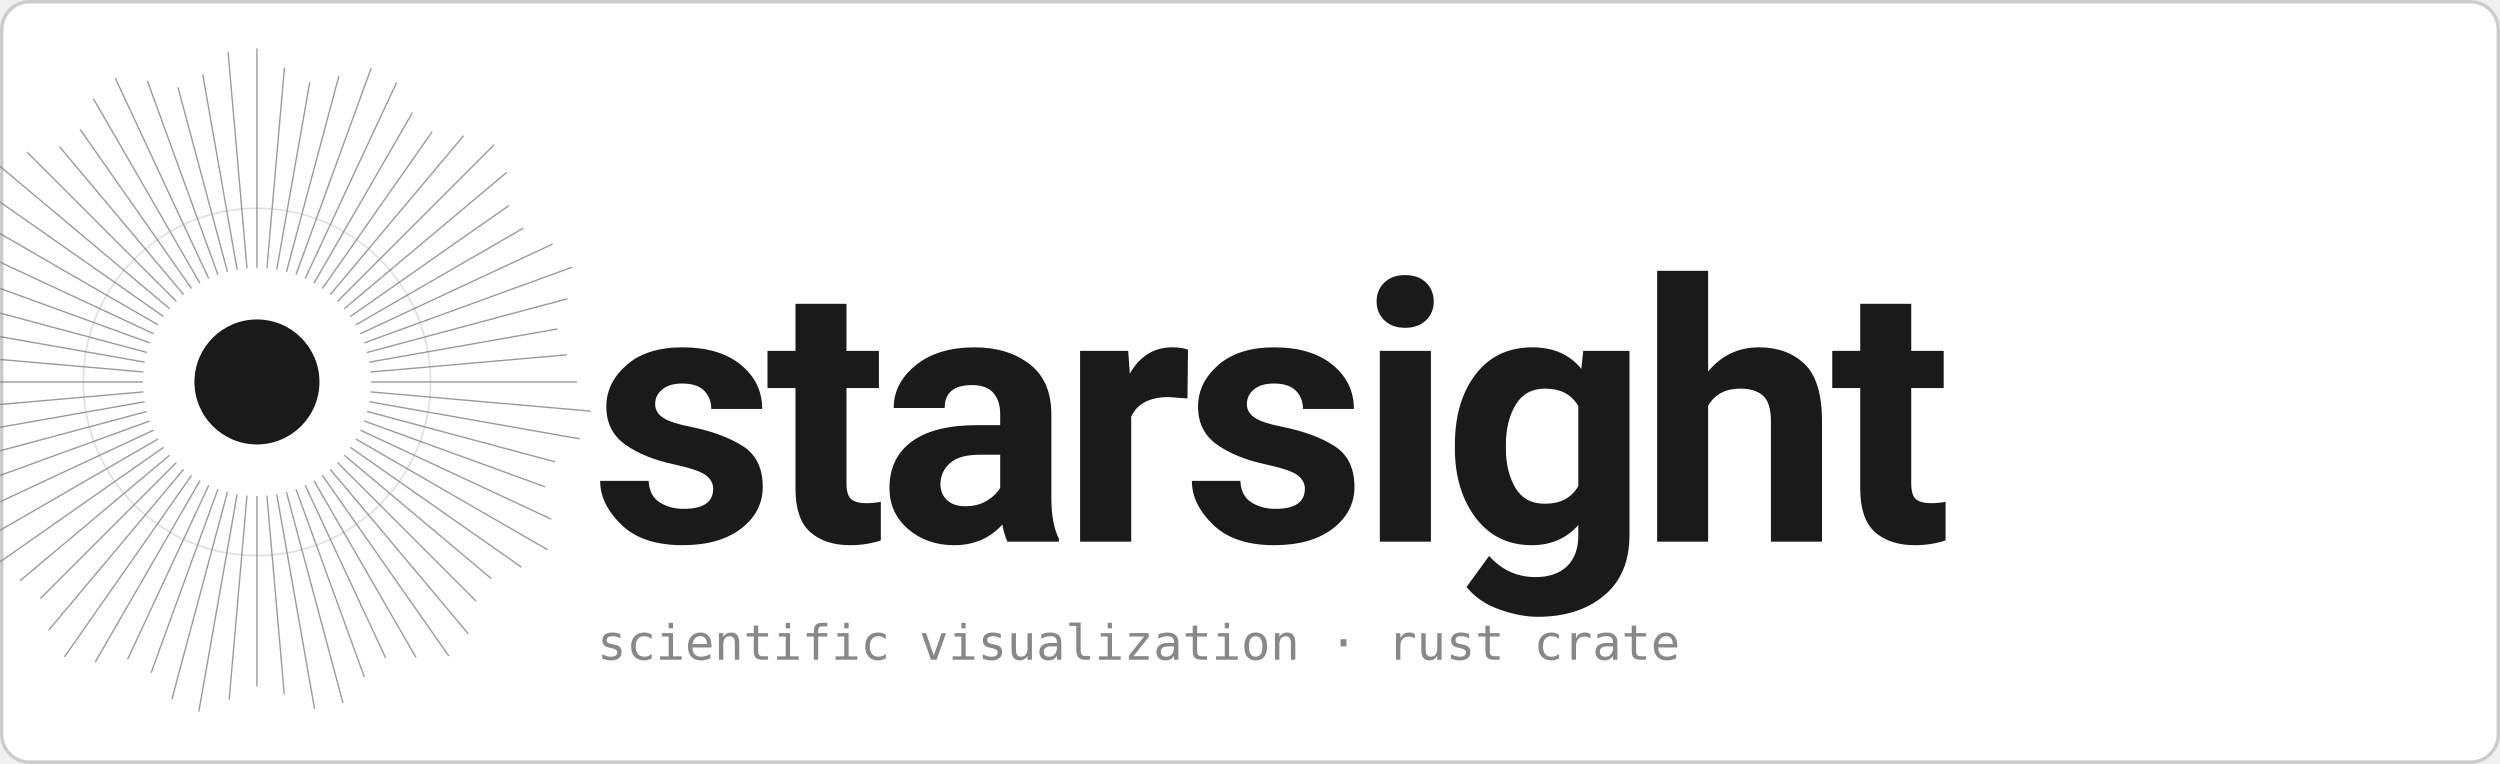
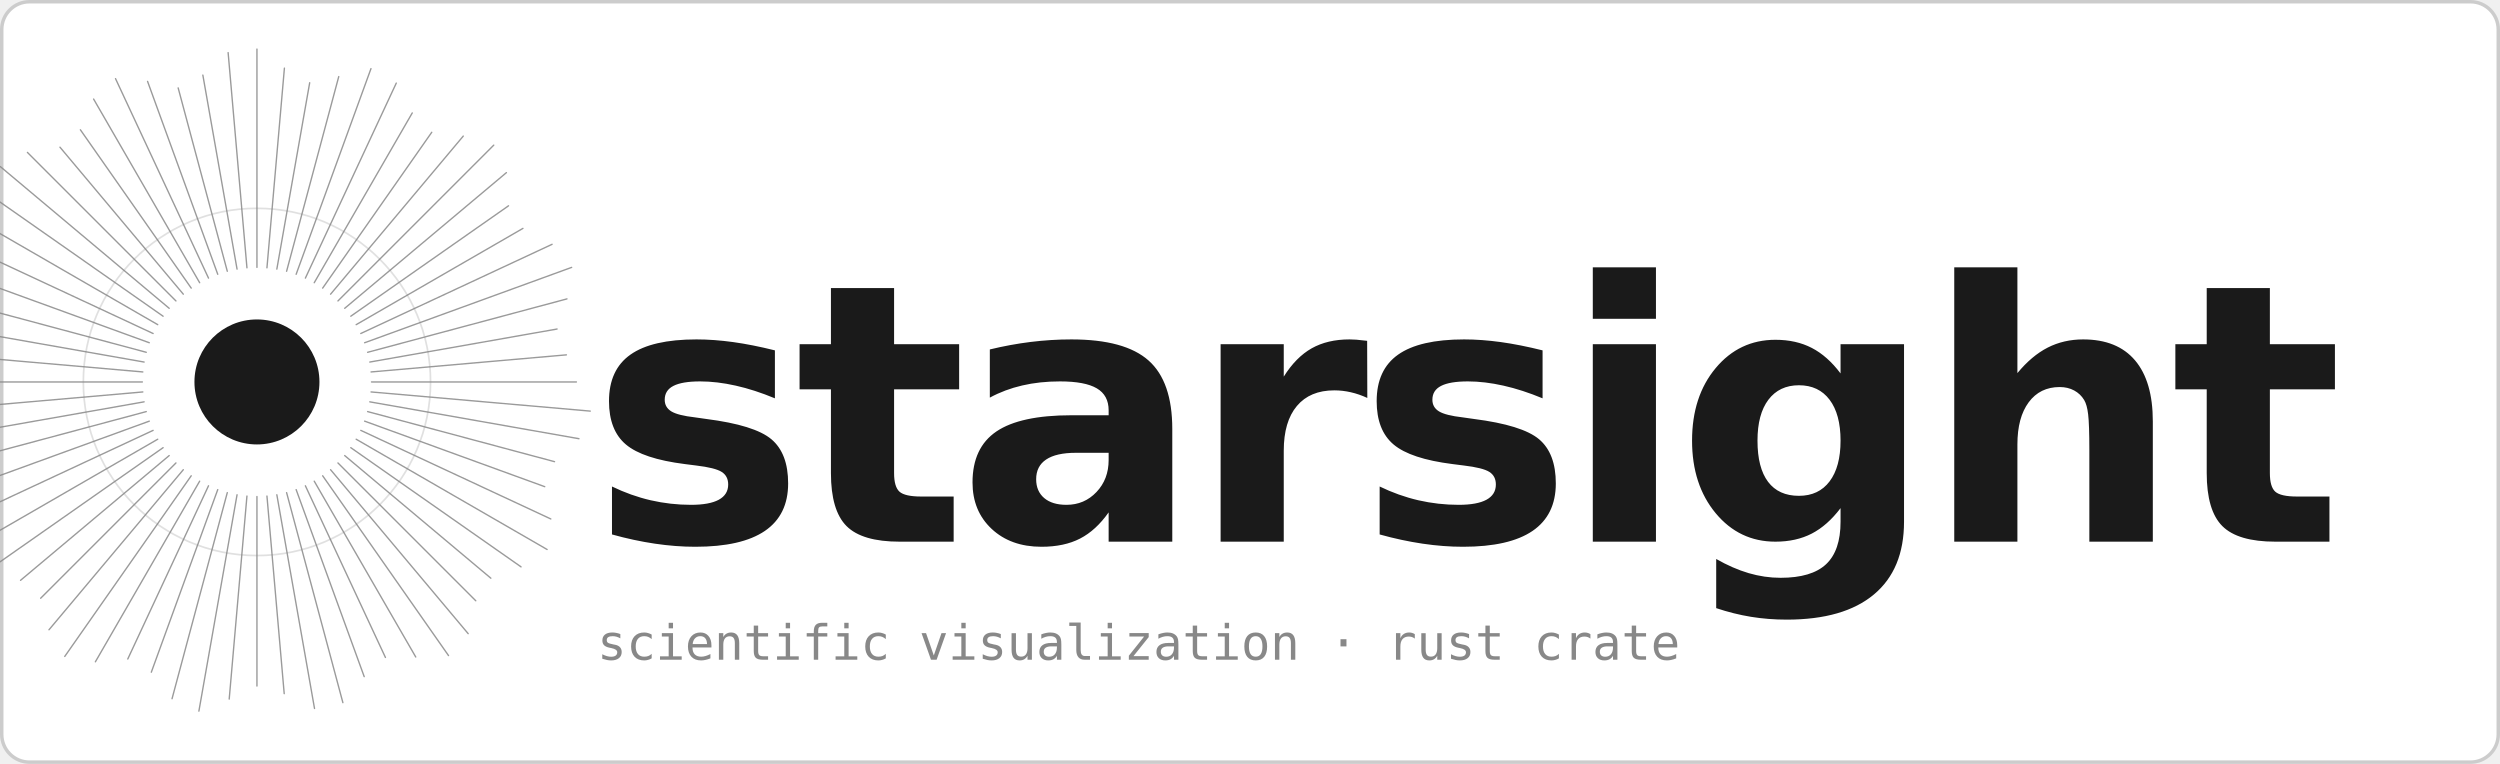
<svg xmlns="http://www.w3.org/2000/svg" height="auto" aria-label="starsight wordmark" viewBox="0 0 720 220">
  <rect width="719" height="219" x=".5" y=".5" fill="#fff" stroke="#ccc" rx="8" />
  <g transform="translate(24 60)">
    <circle cx="50" cy="50" r="50" fill="none" stroke="#ccc" stroke-width=".5" opacity=".6" />
    <path stroke="#888" stroke-linecap="round" stroke-width=".4" d="M83 50h59m-59.13 2.88 63.12 5.52M82.5 55.73l60.24 10.62m-60.86-7.81 53.82 14.42M81.01 61.29l51.87 18.87M79.91 63.95l54.72 25.51M78.58 66.5l54.98 31.75M77.03 68.93l49.03 34.33M75.28 71.21l42.08 35.31M73.33 73.33l39.69 39.69M71.21 75.28l39.62 47.21m-41.9-45.46 36.24 51.77M66.5 78.58l29.23 50.63m-31.78-49.3L87 129.34M61.29 81.01l19.6 53.86M58.54 81.88l16.21 60.48M55.73 82.5l10.85 61.54m-13.7-61.17 4.97 56.9M50 83v54.57m-2.88-54.7-5.11 58.46m2.26-58.83-10.99 62.3m8.18-62.92-15.91 59.35m13.16-60.22-19.13 52.58m16.47-53.68L12.8 129.79m20.7-51.21L3.47 130.6m27.6-53.57-36.42 52.02m34.14-53.77-38.68 46.09m36.56-48.04-38.96 38.96m37.01-41.08-42.8 35.92m41.05-38.2-50.26 35.19M21.42 66.5-33.4 98.15m53.49-34.2-53.27 24.84m52.17-27.5-51.3 18.67m50.43-21.42L-36.95 73.3M17.5 55.73l-61.47 10.84m61.1-13.69-62.45 5.46M17 50h-57.41m57.54-2.88-54.32-4.75m54.69 1.9-57.47-10.13m58.09 7.32-61-16.35m61.87 13.6L-39 17.61m59.09 18.44L-30.84 12.3m52.26 21.2L-26.12 6.05m49.09 25.02L-25.98-3.2m50.7 31.99-48.63-40.81m50.58 38.69L-16.1-16.1m44.89 40.82L-6.73-17.61m37.8 40.58L-.85-22.62M33.5 21.42 2.96-31.47m33.09 51.56L9.27-37.35m29.44 56.34L18.5-36.55m22.96 54.67-14.15-52.8M44.27 17.5l-9.85-55.87m12.7 55.5L41.7-44.84M50 17v-62.86m2.88 62.99 5.03-57.51M55.73 17.5l9.46-53.67m-6.65 54.29 15.02-56.06M61.29 18.99l21.55-59.22M63.95 20.09l26.18-56.16M66.5 21.42l28.23-48.89m-25.8 50.44 31.41-44.87M71.21 24.72l38.21-45.53M73.33 26.67 118.2-18.2M75.28 28.79l46.56-39.07M77.03 31.07l45.42-31.8M78.58 33.5 126.6 5.78M79.91 36.05 135 10.36M81.01 38.71l59.62-21.7M81.88 41.46l57.4-15.38M82.5 44.27l53.93-9.51M82.87 47.12l56.25-4.92" opacity=".85" />
    <circle cx="50" cy="50" r="18" fill="#1a1a1a" />
  </g>
-   <text x="170" y="156" fill="#1a1a1a" font-family="-apple-system, BlinkMacSystemFont, &quot;Segoe UI&quot;, Roboto, Helvetica, Arial, sans-serif" font-size="104" font-weight="700" letter-spacing="-3">starsight</text>
-   <text x="172" y="190" fill="#888" font-family="ui-monospace, SFMono-Regular, Menlo, Consolas, monospace" font-size="14">scientific visualization · rust crate</text>
+   <text x="170" y="156" fill="#1a1a1a" font-family="&quot;DejaVu Sans&quot;, -apple-system, BlinkMacSystemFont, &quot;Segoe UI&quot;, Roboto, Helvetica, Arial, sans-serif" font-size="104" font-weight="700" letter-spacing="-3">starsight</text>
+   <text x="172" y="190" fill="#888" font-family="&quot;DejaVu Sans Mono&quot;, ui-monospace, SFMono-Regular, Menlo, Consolas, monospace" font-size="14">scientific visualization · rust crate</text>
</svg>
